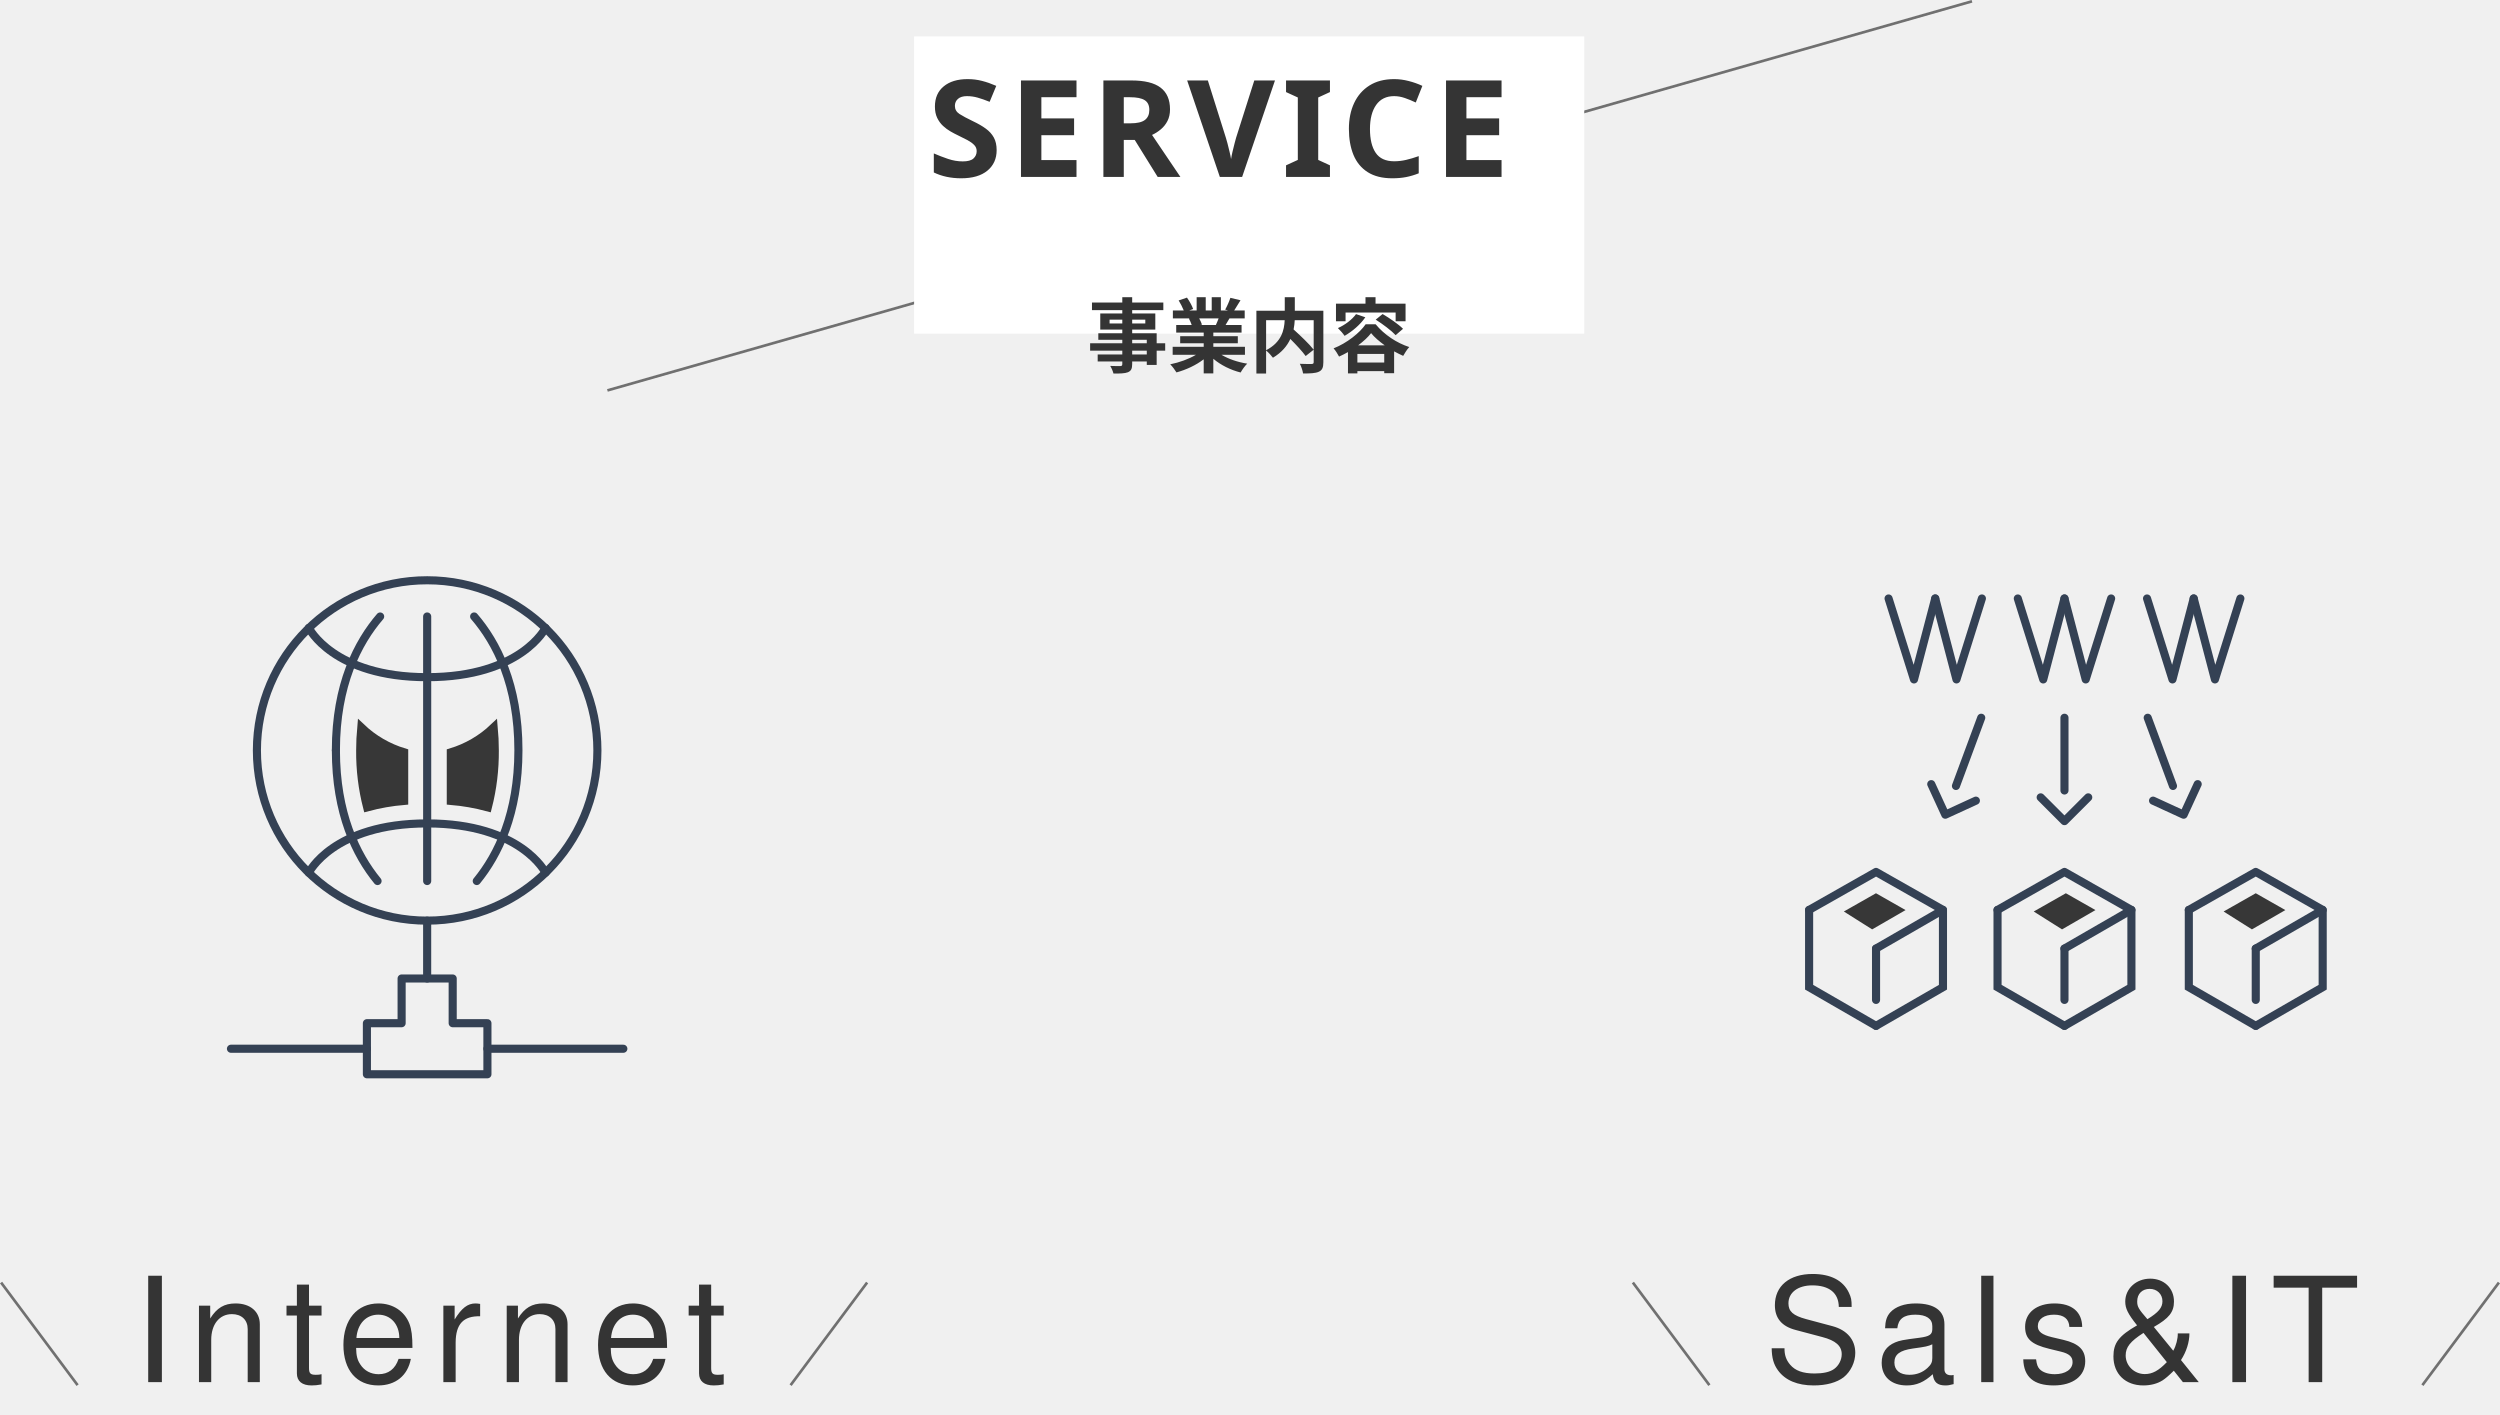
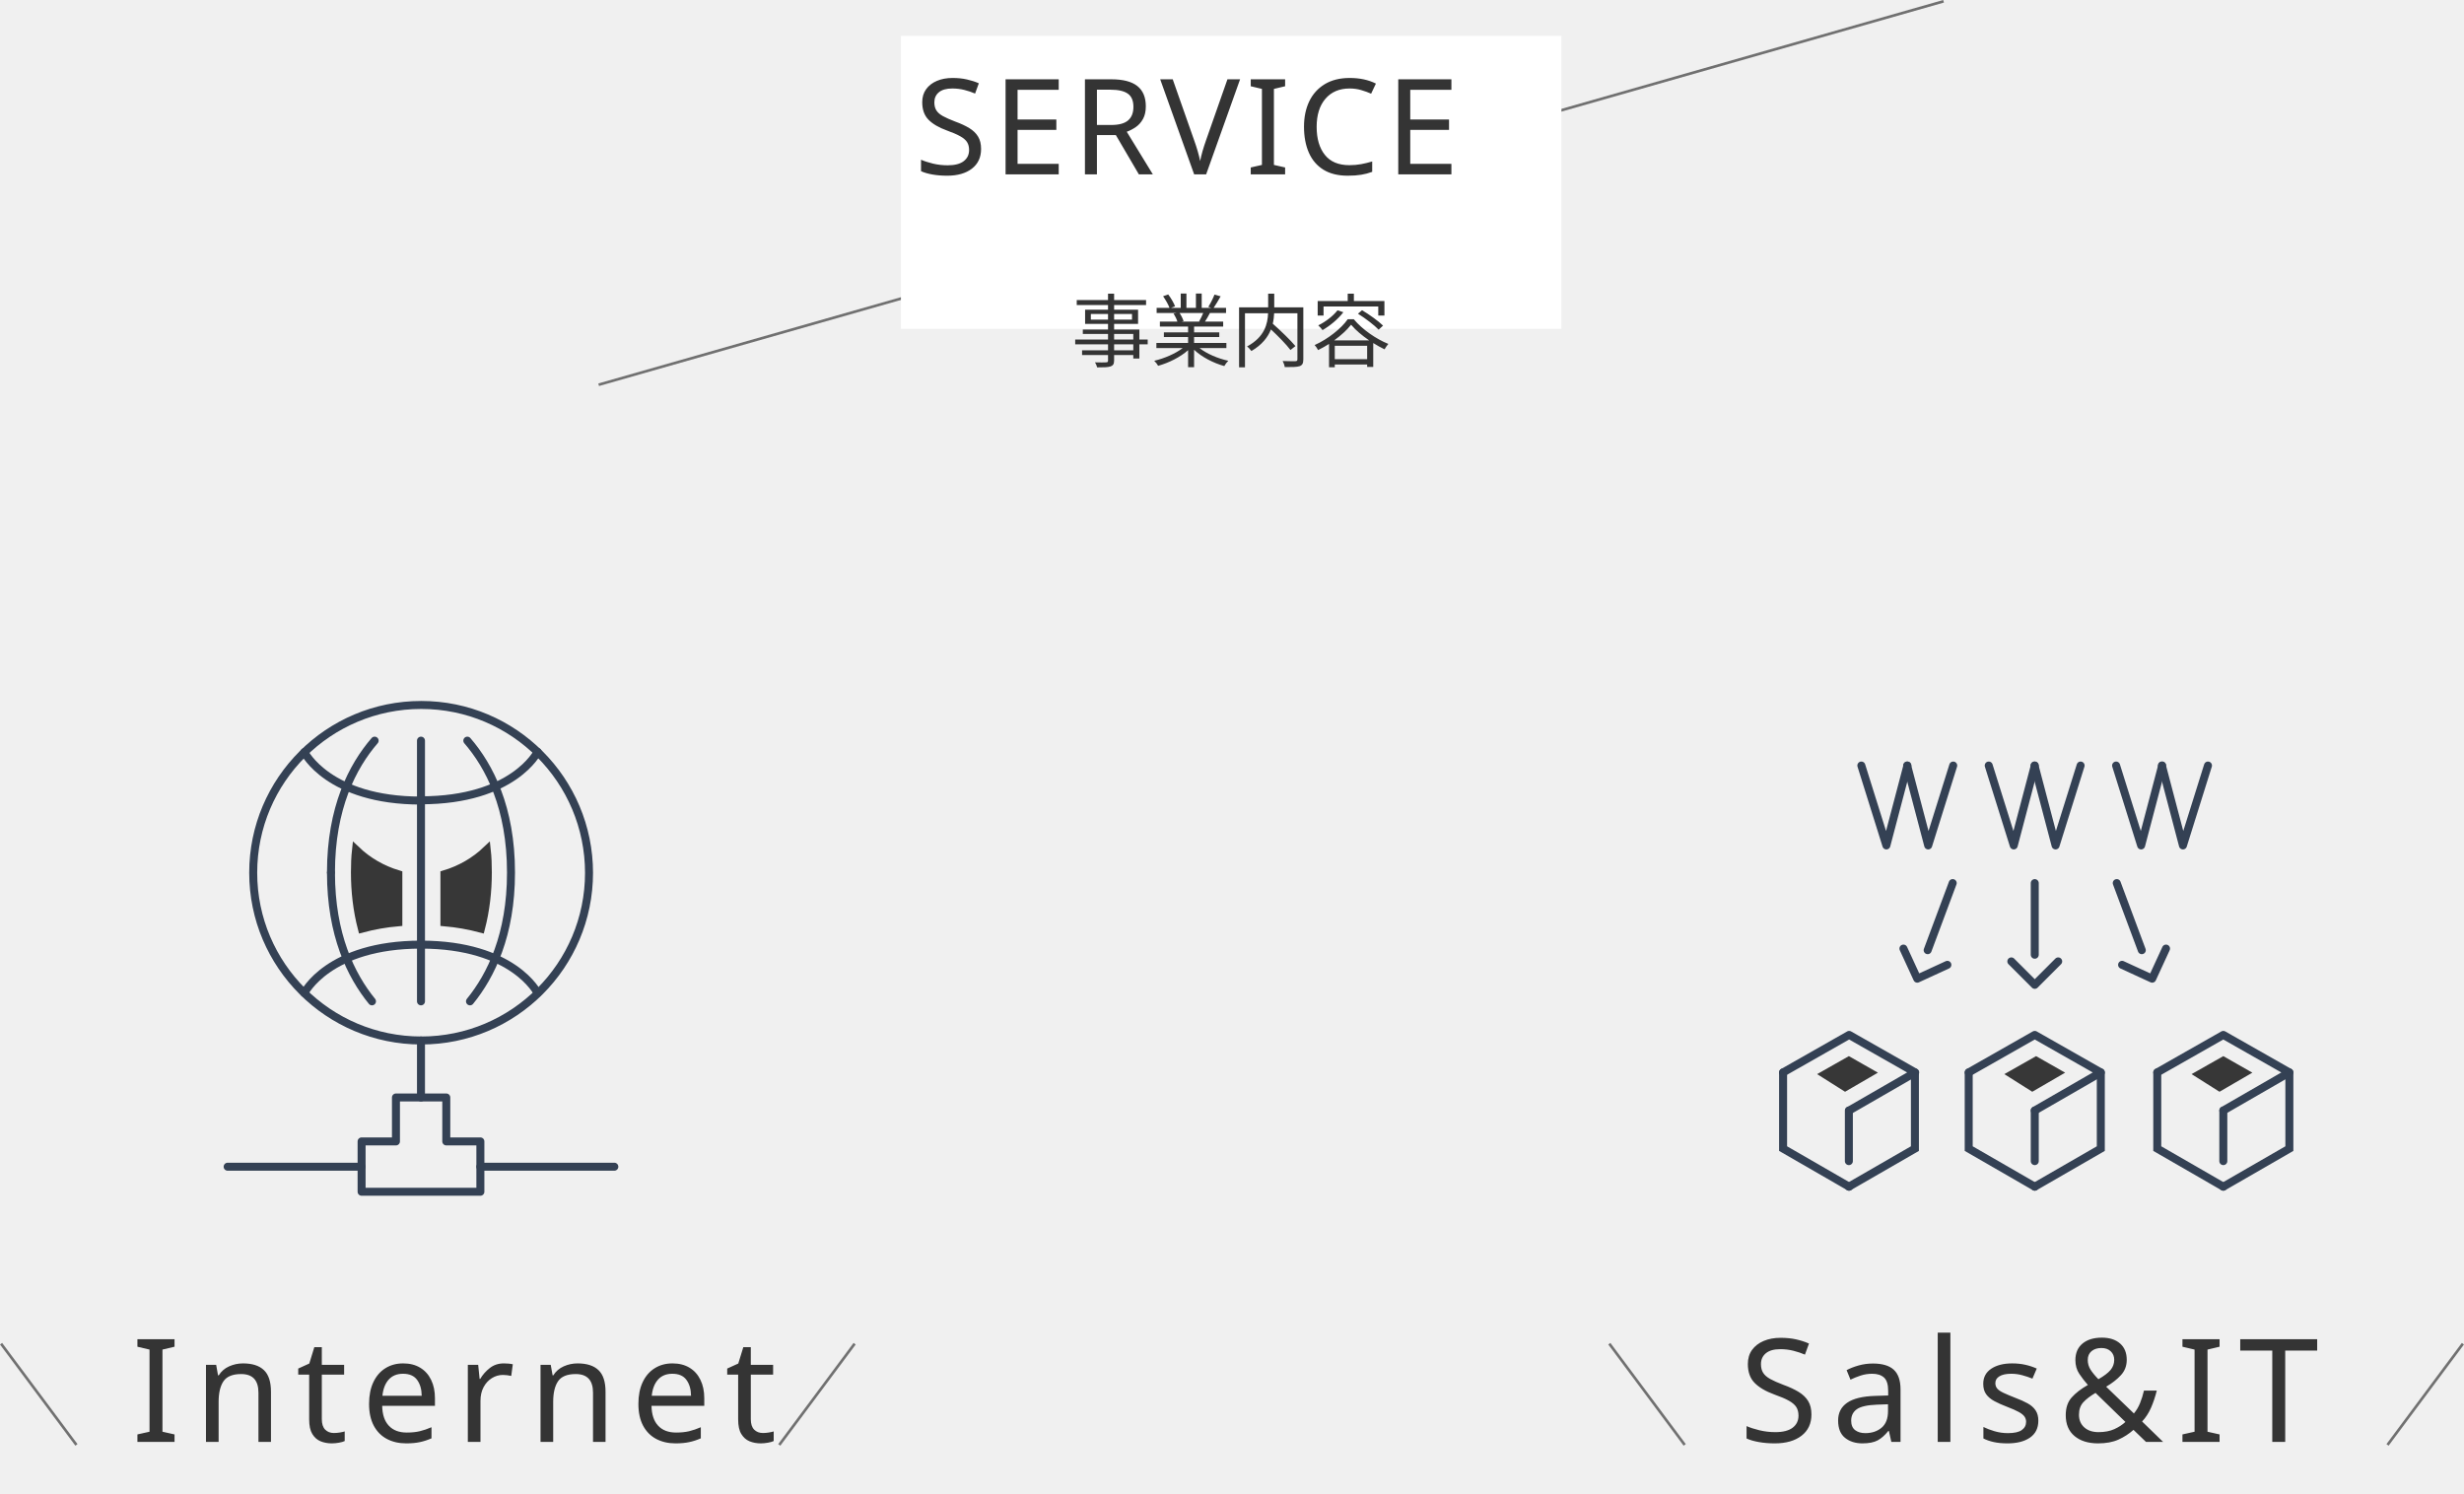
- <svg xmlns="http://www.w3.org/2000/svg" width="925.188" height="523.48" viewBox="0 0 925.188 523.48">
-   <g id="グループ_1444" data-name="グループ 1444" transform="translate(-497.713 -2552.519)">
-     <g id="グループ_19" data-name="グループ 19">
-       <line id="線_21" data-name="線 21" y1="144" x2="505" transform="translate(722.5 2553)" fill="none" stroke="#707070" stroke-width="1" />
-       <rect id="長方形_8" data-name="長方形 8" width="248" height="110" transform="translate(836 2566)" fill="#fff" />
-       <text id="SERVICE" transform="translate(841 2618)" fill="#343434" font-size="50" font-family="SourceHanSerif-Bold, Source Han Serif" font-weight="700" letter-spacing="0.05em">
-         <tspan x="0" y="0">SERVICE</tspan>
-       </text>
-       <text id="事業内容" transform="translate(900 2688)" fill="#343434" font-size="30" font-family="SourceHanSerif-Bold, Source Han Serif" font-weight="700">
-         <tspan x="0" y="0">事業内容</tspan>
-       </text>
+ <svg xmlns="http://www.w3.org/2000/svg" version="1.1" id="レイヤー_1" x="0px" y="0px" viewBox="0 0 925.2 561" style="enable-background:new 0 0 925.2 561;" xml:space="preserve">
+   <style type="text/css">
+ 	.st0{fill:none;stroke:#707070;}
+ 	.st1{fill:#FFFFFF;}
+ 	.st2{fill:#343434;}
+ 	.st3{font-family:'SourceHanSerif-Bold-90ms-RKSJ-H';}
+ 	.st4{font-size:50px;}
+ 	.st5{letter-spacing:2;}
+ 	.st6{font-size:30px;}
+ 	.st7{font-family:'ArialMT';}
+ 	.st8{font-size:54px;}
+ 	.st9{letter-spacing:5;}
+ 	.st10{fill:none;stroke:#344154;stroke-width:3;stroke-linecap:round;stroke-linejoin:round;}
+ 	.st11{fill:#373737;stroke:#373737;stroke-width:3;}
+ 	.st12{fill:none;stroke:#344154;stroke-width:3;stroke-linecap:round;stroke-miterlimit:10;}
+ </style>
+   <g id="グループ_1444" transform="translate(-497.713 -2552.519)">
+     <g id="グループ_19">
+       <line id="線_21" class="st0" x1="722.5" y1="2697" x2="1227.5" y2="2553" />
+       <rect id="長方形_8" x="836" y="2566" class="st1" width="248" height="110" />
+       <text transform="matrix(1 0 0 1 841 2618)" class="st2 st3 st4 st5">SERVICE</text>
+       <text transform="matrix(1 0 0 1 900 2688)" class="st2 st3 st6">事業内容</text>
    </g>
-     <g id="グループ_11" data-name="グループ 11" transform="translate(119.614 62.654)">
-       <g id="グループ_10" data-name="グループ 10" transform="translate(378.5 2943.266)">
-         <line id="線_10" data-name="線 10" y1="37.971" x2="28.317" transform="translate(292.183 21.238)" fill="none" stroke="#707070" stroke-width="1" />
-         <line id="線_20" data-name="線 20" x1="28.317" y1="37.971" transform="translate(0 21.238)" fill="none" stroke="#707070" stroke-width="1" />
-         <text id="Internet" transform="translate(159.5 58.08)" fill="#343434" font-size="54" font-family="Helvetica" letter-spacing="0.1em">
-           <tspan x="-110.46" y="0">Internet</tspan>
-         </text>
+     <g id="グループ_11" transform="translate(119.614 62.654)">
+       <g id="グループ_10" transform="translate(378.5 2943.266)">
+         <line id="線_10" class="st0" x1="292.2" y1="89.2" x2="320.5" y2="51.2" />
+         <line id="線_20" class="st0" x1="28.3" y1="89.2" x2="0" y2="51.2" />
+         <text transform="matrix(1 0 0 1 49.04 88.08)" class="st2 st7 st8 st9">Internet</text>
      </g>
-       <g id="グループ_9" data-name="グループ 9" transform="translate(463.573 2704.5)">
-         <path id="パス_5" data-name="パス 5" d="M1827.343,2030.2c-8.275,9.611-16.376,25.228-16.376,49.482" transform="translate(-1772.135 -2016.68)" fill="none" stroke="#344154" stroke-linecap="round" stroke-linejoin="round" stroke-width="3" />
-         <path id="パス_6" data-name="パス 6" d="M1853.436,2049c-34.795,0-43.8-18.247-43.8-18.247" transform="translate(-1780.838 -2013.029)" fill="none" stroke="#344154" stroke-linecap="round" stroke-linejoin="round" stroke-width="3" />
-         <path id="パス_7" data-name="パス 7" d="M1859.273,2030.756S1850.254,2049,1815.467,2049" transform="translate(-1742.854 -2013.029)" fill="none" stroke="#344154" stroke-linecap="round" stroke-linejoin="round" stroke-width="3" />
-         <line id="線_16" data-name="線 16" y1="97.9" transform="translate(72.612 13.509)" fill="none" stroke="#344154" stroke-linecap="round" stroke-linejoin="round" stroke-width="3" />
-         <path id="パス_8" data-name="パス 8" d="M1807.074,2091.458a63,63,0,1,1,126.01.1v-.1a63,63,0,1,1-126.01,0Z" transform="translate(-1797.474 -2028.395)" fill="none" stroke="#344154" stroke-linecap="round" stroke-linejoin="round" stroke-width="3" />
-         <path id="パス_9" data-name="パス 9" d="M1818.752,2128.091c7.92-9.686,15.415-25.018,15.415-48.341v-.067c0-24.261-8.109-39.879-16.384-49.49" transform="translate(-1727.788 -2016.686)" fill="none" stroke="#344154" stroke-linecap="round" stroke-linejoin="round" stroke-width="3" />
-         <path id="パス_10" data-name="パス 10" d="M1826.382,2085.134c-7.929-9.686-15.415-25.018-15.415-48.341" transform="translate(-1772.135 -1973.729)" fill="none" stroke="#344154" stroke-linecap="round" stroke-linejoin="round" stroke-width="3" />
-         <path id="パス_11" data-name="パス 11" d="M1859.273,2058.641s-9.019-18.247-43.806-18.247" transform="translate(-1742.854 -1950.299)" fill="none" stroke="#344154" stroke-linecap="round" stroke-linejoin="round" stroke-width="3" />
-         <path id="パス_12" data-name="パス 12" d="M1809.631,2058.641s9.01-18.247,43.8-18.247" transform="translate(-1780.838 -1950.299)" fill="none" stroke="#344154" stroke-linecap="round" stroke-linejoin="round" stroke-width="3" />
-         <line id="線_17" data-name="線 17" y2="21.414" transform="translate(72.604 126.071)" fill="none" stroke="#344154" stroke-linecap="round" stroke-linejoin="round" stroke-width="3" />
-         <path id="パス_13" data-name="パス 13" d="M1844.247,2064.577v-16.54h-18.9v16.54H1812.5v18.9h44.6v-18.9Z" transform="translate(-1762.192 -1900.552)" fill="none" stroke="#344154" stroke-linecap="round" stroke-linejoin="round" stroke-width="3" />
-         <line id="線_18" data-name="線 18" x2="50.304" transform="translate(94.905 173.478)" fill="none" stroke="#344154" stroke-linecap="round" stroke-linejoin="round" stroke-width="3" />
-         <line id="線_19" data-name="線 19" x2="50.304" transform="translate(0 173.478)" fill="none" stroke="#344154" stroke-linecap="round" stroke-linejoin="round" stroke-width="3" />
-         <path id="パス_14" data-name="パス 14" d="M1830.335,2065.252a82.063,82.063,0,0,0,2.567-21.084c0-2.928-.142-5.759-.39-8.507a39.546,39.546,0,0,1-15.881,9.236v17.953A77.984,77.984,0,0,1,1830.335,2065.252Z" transform="translate(-1735.271 -1981.103)" fill="#373737" stroke="#373737" stroke-width="3" />
-         <path id="パス_15" data-name="パス 15" d="M1814.733,2065.252a82.116,82.116,0,0,1-2.567-21.084c0-2.928.142-5.759.39-8.507a39.592,39.592,0,0,0,15.881,9.236v17.953A77.98,77.98,0,0,0,1814.733,2065.252Z" transform="translate(-1764.339 -1981.103)" fill="#373737" stroke="#373737" stroke-width="3" />
+       <g id="グループ_9" transform="translate(463.573 2704.5)">
+         <path id="パス_5" class="st10" d="M55.2,63.5c-8.3,9.6-16.4,25.2-16.4,49.5" />
+         <path id="パス_6" class="st10" d="M72.6,86c-34.8,0-43.8-18.2-43.8-18.2" />
+         <path id="パス_7" class="st10" d="M116.4,67.7c0,0-9,18.2-43.8,18.2" />
+         <line id="線_16" class="st10" x1="72.6" y1="161.4" x2="72.6" y2="63.5" />
+         <path id="パス_8" class="st10" d="M9.6,113.1c0-34.8,28.3-63,63.1-63s63,28.3,63,63.1v-0.1c0,34.8-28.2,63-63,63     S9.6,147.9,9.6,113.1z" />
+         <path id="パス_9" class="st10" d="M91,161.4c7.9-9.7,15.4-25,15.4-48.3V113c0-24.3-8.1-39.9-16.4-49.5" />
+         <path id="パス_10" class="st10" d="M54.2,161.4c-7.9-9.7-15.4-25-15.4-48.3" />
+         <path id="パス_11" class="st10" d="M116.4,158.3c0,0-9-18.2-43.8-18.2" />
+         <path id="パス_12" class="st10" d="M28.8,158.3c0,0,9-18.2,43.8-18.2" />
+         <line id="線_17" class="st10" x1="72.6" y1="176.1" x2="72.6" y2="197.5" />
+         <path id="パス_13" class="st10" d="M82.1,214v-16.5H63.2V214H50.3v18.9h44.6V214H82.1z" />
+         <line id="線_18" class="st10" x1="94.9" y1="223.5" x2="145.2" y2="223.5" />
+         <line id="線_19" class="st10" x1="0" y1="223.5" x2="50.3" y2="223.5" />
+         <path id="パス_14" class="st11" d="M95.1,134.1c1.8-6.9,2.6-14,2.6-21.1c0-2.9-0.1-5.8-0.4-8.5c-4.5,4.3-9.9,7.4-15.9,9.2v18     C86,132.1,90.6,132.9,95.1,134.1z" />
+         <path id="パス_15" class="st11" d="M50.4,134.1c-1.8-6.9-2.6-14-2.6-21.1c0-2.9,0.1-5.8,0.4-8.5c4.5,4.3,9.9,7.4,15.9,9.2v18     C59.5,132.1,54.9,132.9,50.4,134.1z" />
      </g>
    </g>
-     <g id="グループ_12" data-name="グループ 12" transform="translate(723.5 62.654)">
-       <g id="グループ_10-2" data-name="グループ 10" transform="translate(378.5 2943.266)">
-         <line id="線_10-2" data-name="線 10" y1="37.971" x2="28.317" transform="translate(292.183 21.238)" fill="none" stroke="#707070" stroke-width="1" />
-         <line id="線_20-2" data-name="線 20" x1="28.317" y1="37.971" transform="translate(0 21.238)" fill="none" stroke="#707070" stroke-width="1" />
-         <text id="Sals_IT" data-name="Sals&amp;IT" transform="translate(159.5 58.08)" fill="#343434" font-size="54" font-family="Helvetica" letter-spacing="0.1em">
-           <tspan x="-110.726" y="0">Sals&amp;IT</tspan>
-         </text>
+     <g id="グループ_12" transform="translate(723.5 62.654)">
+       <g id="グループ_10-2" transform="translate(378.5 2943.266)">
+         <line id="線_10-2" class="st0" x1="292.2" y1="89.2" x2="320.5" y2="51.2" />
+         <line id="線_20-2" class="st0" x1="28.3" y1="89.2" x2="0" y2="51.2" />
+         <text transform="matrix(1 0 0 1 48.774 88.08)" class="st2 st7 st8 st9">Sals&amp;IT</text>
      </g>
-       <g id="グループ_18" data-name="グループ 18" transform="translate(-1594.561 682.299)">
-         <line id="線_22" data-name="線 22" y2="26.919" transform="translate(2132.783 2073.187)" fill="none" stroke="#344154" stroke-linecap="round" stroke-linejoin="round" stroke-width="3" />
-         <path id="パス_16" data-name="パス 16" d="M2051.443,2040.353l8.8,8.8,8.8-8.8" transform="translate(72.536 62.294)" fill="none" stroke="#344154" stroke-linecap="round" stroke-linejoin="round" stroke-width="3" />
-         <g id="グループ_13" data-name="グループ 13" transform="translate(2163.588 2073.187)">
-           <line id="線_23" data-name="線 23" x2="9.354" y2="25.242" fill="none" stroke="#344154" stroke-linecap="round" stroke-linejoin="round" stroke-width="3" />
-           <path id="パス_17" data-name="パス 17" d="M2057.832,2045.718l11.313,5.2,5.2-11.313" transform="translate(-2055.85 -2015.036)" fill="none" stroke="#344154" stroke-linecap="round" stroke-linejoin="round" stroke-width="3" />
+       <g id="グループ_18" transform="translate(-1594.561 682.299)">
+         <line id="線_22" class="st10" x1="2132.8" y1="2139.2" x2="2132.8" y2="2166.1" />
+         <path id="パス_16" class="st10" d="M2124,2168.6l8.8,8.8l8.8-8.8" />
+         <g id="グループ_13" transform="translate(2163.588 2073.187)">
+           <line id="線_23" class="st10" x1="0" y1="66" x2="9.4" y2="91.2" />
+           <path id="パス_17" class="st10" d="M2,96.7l11.3,5.2l5.2-11.3" />
        </g>
-         <g id="グループ_14" data-name="グループ 14" transform="translate(2083.486 2073.187)">
-           <line id="線_24" data-name="線 24" x1="9.354" y2="25.242" transform="translate(9.138)" fill="none" stroke="#344154" stroke-linecap="round" stroke-linejoin="round" stroke-width="3" />
-           <path id="パス_18" data-name="パス 18" d="M2061.733,2045.718l-11.314,5.2-5.2-11.313" transform="translate(-2045.224 -2015.036)" fill="none" stroke="#344154" stroke-linecap="round" stroke-linejoin="round" stroke-width="3" />
+         <g id="グループ_14" transform="translate(2083.486 2073.187)">
+           <line id="線_24" class="st10" x1="18.5" y1="66" x2="9.1" y2="91.2" />
+           <path id="パス_18" class="st10" d="M16.5,96.7l-11.3,5.2L0,90.6" />
        </g>
-         <path id="パス_19" data-name="パス 19" d="M2048.99,2058.656l24.771-14.063,24.771,14.063-24.771,14.3" transform="translate(59.022 85.653)" fill="none" stroke="#344154" stroke-linecap="round" stroke-linejoin="round" stroke-width="3" />
-         <path id="パス_20" data-name="パス 20" d="M2073.761,2089.655l-24.771-14.3v-28.6" transform="translate(59.022 97.556)" fill="none" stroke="#344154" stroke-linecap="round" stroke-miterlimit="10" stroke-width="3" />
-         <path id="パス_21" data-name="パス 21" d="M2052.8,2089.655l24.771-14.3v-28.6" transform="translate(79.987 97.556)" fill="none" stroke="#344154" stroke-linecap="round" stroke-miterlimit="10" stroke-width="3" />
-         <line id="線_25" data-name="線 25" y2="18.998" transform="translate(2132.783 2158.61)" fill="none" stroke="#344154" stroke-linecap="round" stroke-miterlimit="10" stroke-width="3" />
-         <path id="パス_22" data-name="パス 22" d="M2059.864,2058.656l24.771-14.063,24.77,14.063-24.77,14.3" transform="translate(118.938 85.653)" fill="none" stroke="#344154" stroke-linecap="round" stroke-linejoin="round" stroke-width="3" />
-         <path id="パス_23" data-name="パス 23" d="M2084.635,2089.655l-24.771-14.3v-28.6" transform="translate(118.938 97.556)" fill="none" stroke="#344154" stroke-linecap="round" stroke-miterlimit="10" stroke-width="3" />
-         <path id="パス_24" data-name="パス 24" d="M2063.669,2089.655l24.77-14.3v-28.6" transform="translate(139.903 97.556)" fill="none" stroke="#344154" stroke-linecap="round" stroke-miterlimit="10" stroke-width="3" />
-         <line id="線_26" data-name="線 26" y2="18.998" transform="translate(2203.572 2158.61)" fill="none" stroke="#344154" stroke-linecap="round" stroke-miterlimit="10" stroke-width="3" />
-         <path id="パス_25" data-name="パス 25" d="M2038.278,2058.656l24.771-14.063,24.77,14.063-24.77,14.3" transform="translate(0.001 85.653)" fill="none" stroke="#344154" stroke-linecap="round" stroke-linejoin="round" stroke-width="3" />
-         <path id="パス_26" data-name="パス 26" d="M2063.049,2089.655l-24.771-14.3v-28.6" transform="translate(0.001 97.556)" fill="none" stroke="#344154" stroke-linecap="round" stroke-miterlimit="10" stroke-width="3" />
-         <path id="パス_27" data-name="パス 27" d="M2042.084,2089.655l24.77-14.3v-28.6" transform="translate(20.965 97.556)" fill="none" stroke="#344154" stroke-linecap="round" stroke-miterlimit="10" stroke-width="3" />
-         <line id="線_27" data-name="線 27" y2="18.998" transform="translate(2063.049 2158.61)" fill="none" stroke="#344154" stroke-linecap="round" stroke-miterlimit="10" stroke-width="3" />
-         <g id="グループ_15" data-name="グループ 15" transform="translate(2067.683 2029.048)">
-           <path id="パス_28" data-name="パス 28" d="M2042.8,2029.048l9.41,29.956,7.86-29.956" transform="translate(-2042.796 -2029.048)" fill="none" stroke="#344154" stroke-linecap="round" stroke-linejoin="round" stroke-width="3" />
-           <path id="パス_29" data-name="パス 29" d="M2062.72,2029.048,2053.31,2059l-7.861-29.956" transform="translate(-2028.177 -2029.048)" fill="none" stroke="#344154" stroke-linecap="round" stroke-linejoin="round" stroke-width="3" />
+         <path id="パス_19" class="st10" d="M2108,2210.3l24.8-14.1l24.8,14.1l-24.8,14.3" />
+         <path id="パス_20" class="st12" d="M2132.8,2253.2l-24.8-14.3v-28.6" />
+         <path id="パス_21" class="st12" d="M2132.8,2253.2l24.8-14.3v-28.6" />
+         <line id="線_25" class="st12" x1="2132.8" y1="2224.6" x2="2132.8" y2="2243.6" />
+         <path id="パス_22" class="st10" d="M2178.8,2210.3l24.8-14.1l24.8,14.1l-24.8,14.3" />
+         <path id="パス_23" class="st12" d="M2203.6,2253.2l-24.8-14.3v-28.6" />
+         <path id="パス_24" class="st12" d="M2203.6,2253.2l24.8-14.3v-28.6" />
+         <line id="線_26" class="st12" x1="2203.6" y1="2224.6" x2="2203.6" y2="2243.6" />
+         <path id="パス_25" class="st10" d="M2038.3,2210.3l24.8-14.1l24.8,14.1l-24.8,14.3" />
+         <path id="パス_26" class="st12" d="M2063.1,2253.2l-24.8-14.3v-28.6" />
+         <path id="パス_27" class="st12" d="M2063,2253.2l24.8-14.3v-28.6" />
+         <line id="線_27" class="st12" x1="2063" y1="2224.6" x2="2063" y2="2243.6" />
+         <g id="グループ_15" transform="translate(2067.683 2029.048)">
+           <path id="パス_28" class="st10" d="M0,66l9.4,30l7.9-30" />
+           <path id="パス_29" class="st10" d="M34.5,66l-9.4,30l-7.9-30" />
        </g>
-         <g id="グループ_16" data-name="グループ 16" transform="translate(2115.513 2029.048)">
-           <path id="パス_30" data-name="パス 30" d="M2050.143,2029.048l9.409,29.956,7.861-29.956" transform="translate(-2050.143 -2029.048)" fill="none" stroke="#344154" stroke-linecap="round" stroke-linejoin="round" stroke-width="3" />
-           <path id="パス_31" data-name="パス 31" d="M2070.067,2029.048l-9.41,29.956-7.861-29.956" transform="translate(-2035.526 -2029.048)" fill="none" stroke="#344154" stroke-linecap="round" stroke-linejoin="round" stroke-width="3" />
+         <g id="グループ_16" transform="translate(2115.513 2029.048)">
+           <path id="パス_30" class="st10" d="M0,66l9.4,30l7.9-30" />
+           <path id="パス_31" class="st10" d="M34.5,66l-9.4,30l-7.9-30" />
        </g>
-         <g id="グループ_17" data-name="グループ 17" transform="translate(2163.34 2029.048)">
-           <path id="パス_32" data-name="パス 32" d="M2057.489,2029.048,2066.9,2059l7.861-29.956" transform="translate(-2057.489 -2029.048)" fill="none" stroke="#344154" stroke-linecap="round" stroke-linejoin="round" stroke-width="3" />
-           <path id="パス_33" data-name="パス 33" d="M2077.413,2029.048,2068,2059l-7.861-29.956" transform="translate(-2042.871 -2029.048)" fill="none" stroke="#344154" stroke-linecap="round" stroke-linejoin="round" stroke-width="3" />
+         <g id="グループ_17" transform="translate(2163.34 2029.048)">
+           <path id="パス_32" class="st10" d="M0,66l9.4,30l7.9-30" />
+           <path id="パス_33" class="st10" d="M34.5,66l-9.4,30l-7.9-30" />
        </g>
-         <path id="パス_34" data-name="パス 34" d="M2071.266,2046.068l-8.975,5.1,7.594,4.795,9.323-5.382Z" transform="translate(132.306 93.792)" fill="#373737" stroke="#373737" stroke-width="3" />
-         <path id="パス_35" data-name="パス 35" d="M2060.472,2046.068l-8.976,5.1,7.595,4.795,9.323-5.382Z" transform="translate(72.828 93.792)" fill="#373737" stroke="#373737" stroke-width="3" />
-         <path id="パス_36" data-name="パス 36" d="M2049.677,2046.068l-8.975,5.1,7.594,4.795,9.322-5.382Z" transform="translate(13.35 93.792)" fill="#373737" stroke="#373737" stroke-width="3" />
+         <path id="パス_34" class="st11" d="M2203.6,2205.9l-9,5.1l7.6,4.8l9.3-5.4L2203.6,2205.9z" />
+         <path id="パス_35" class="st11" d="M2133.3,2205.9l-9,5.1l7.6,4.8l9.3-5.4L2133.3,2205.9z" />
+         <path id="パス_36" class="st11" d="M2063,2205.9l-9,5.1l7.6,4.8l9.3-5.4L2063,2205.9z" />
      </g>
    </g>
  </g>
</svg>
